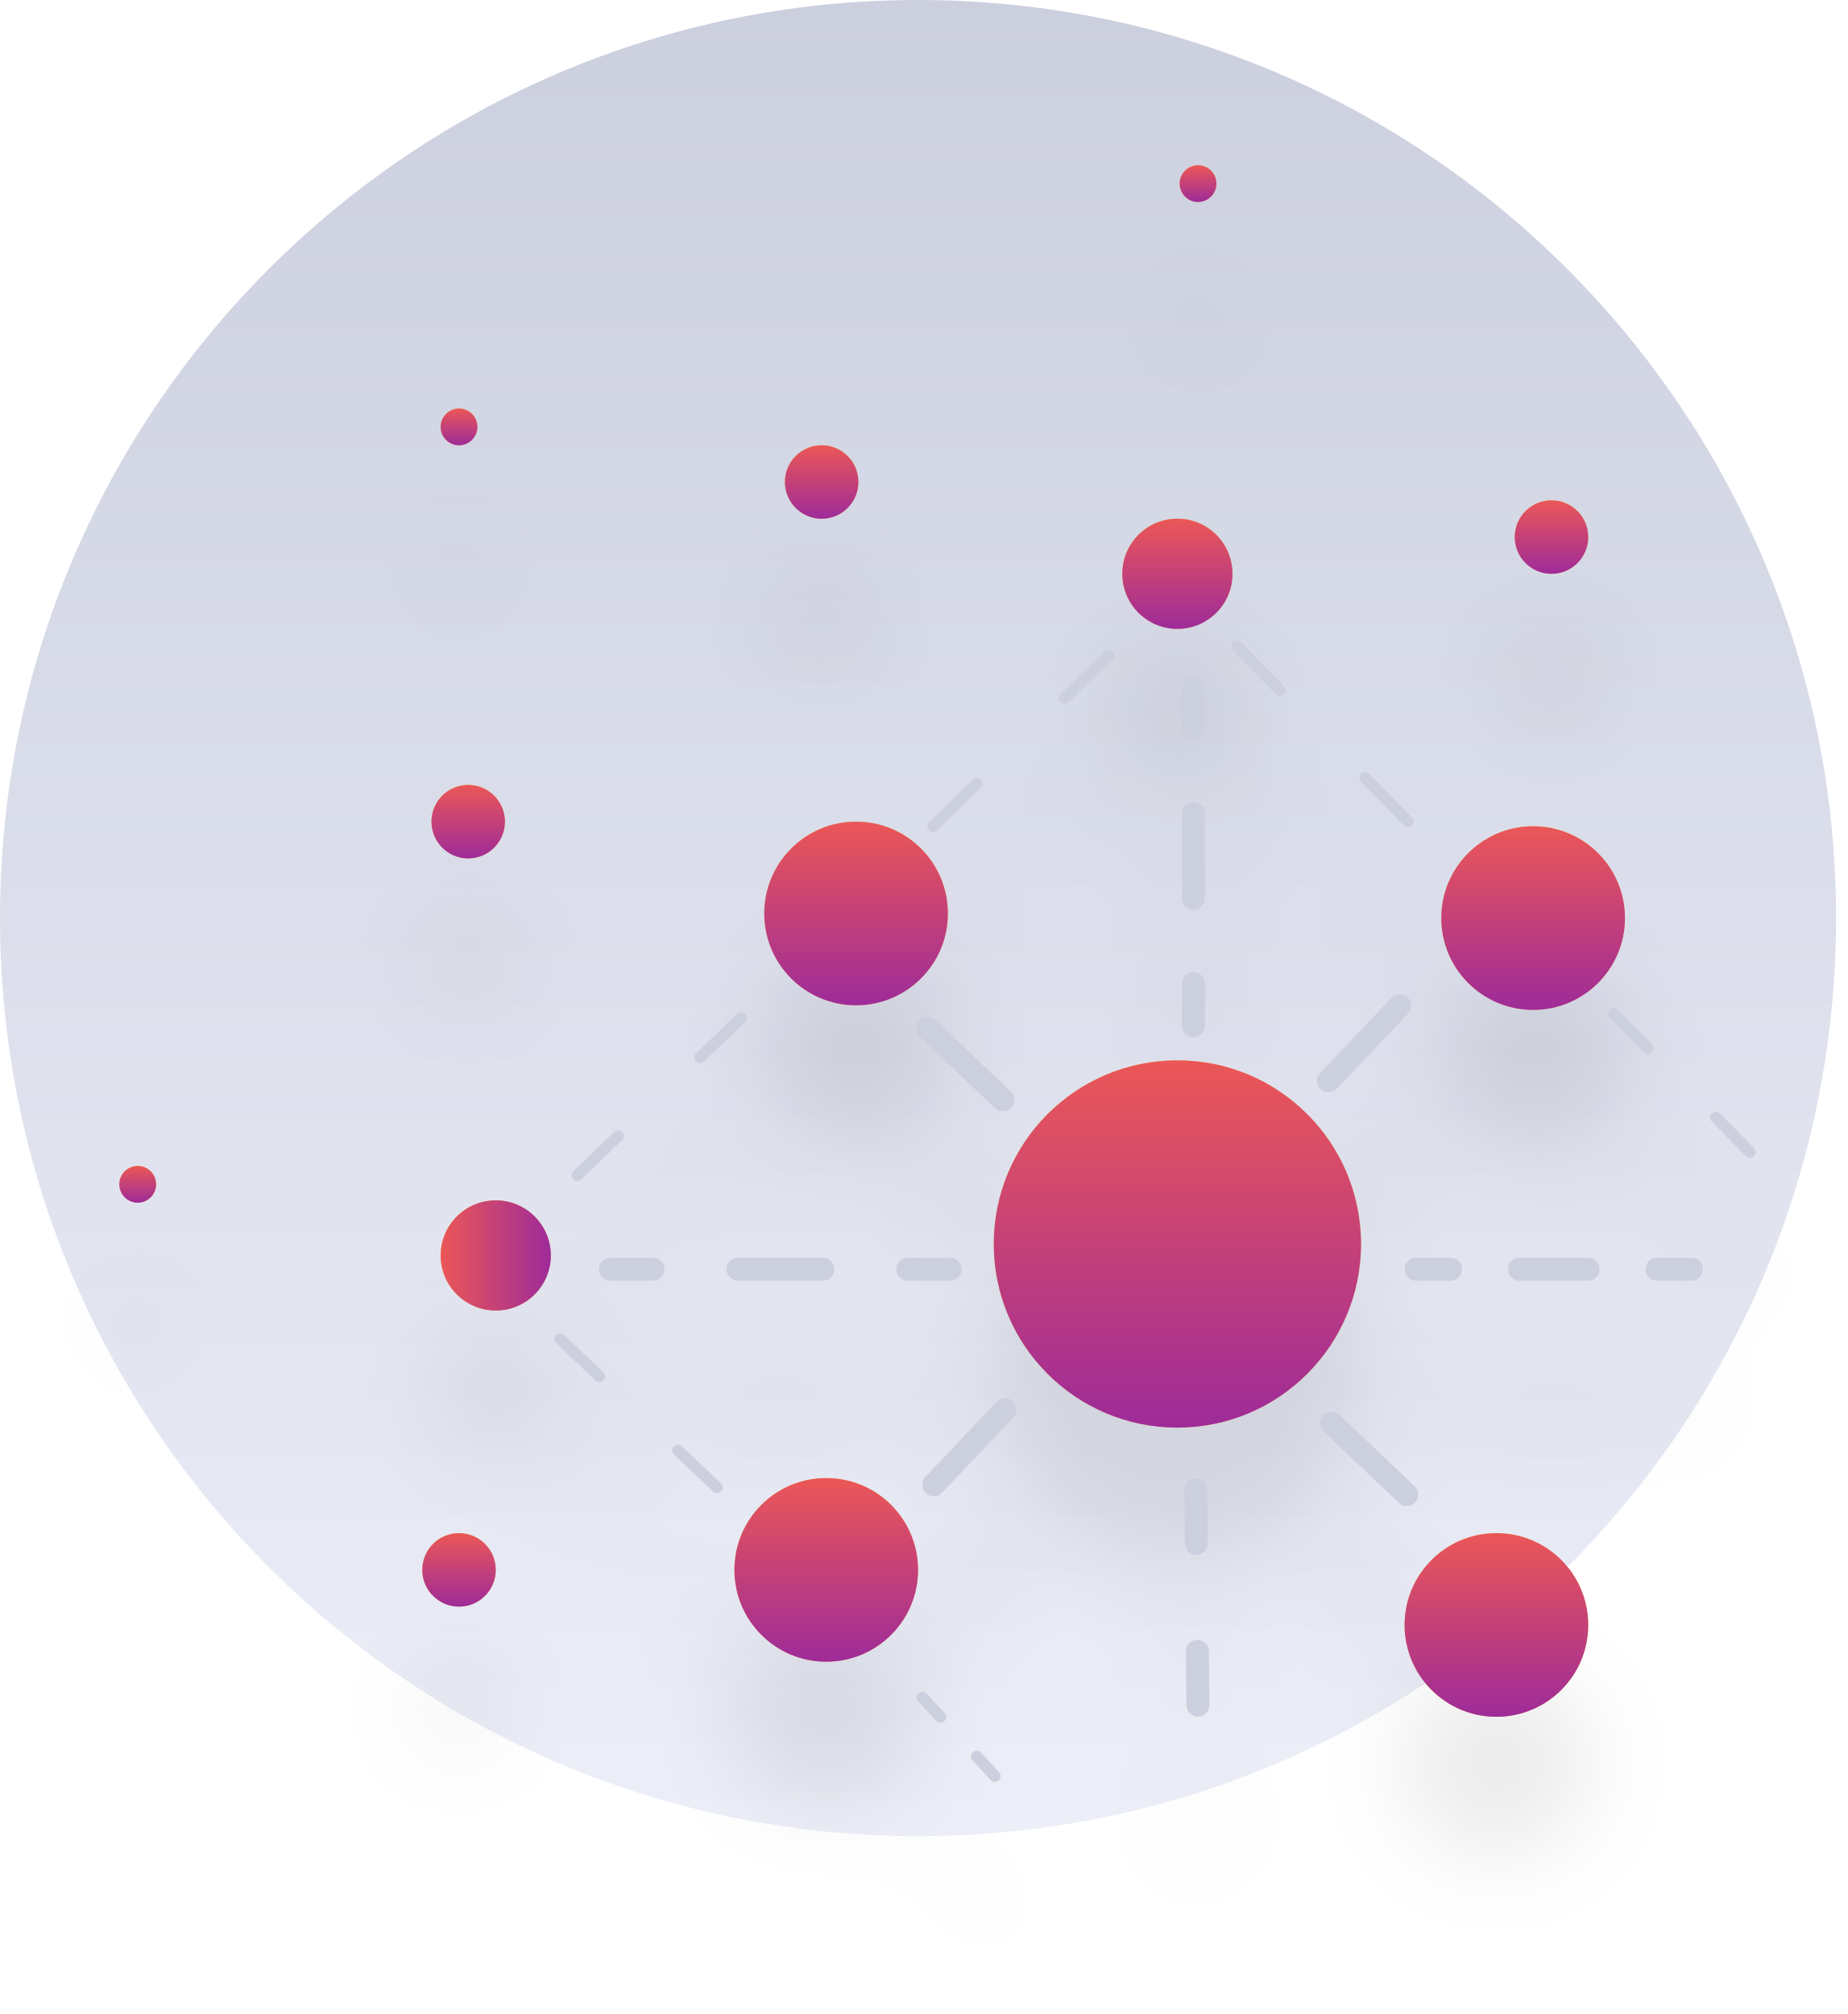
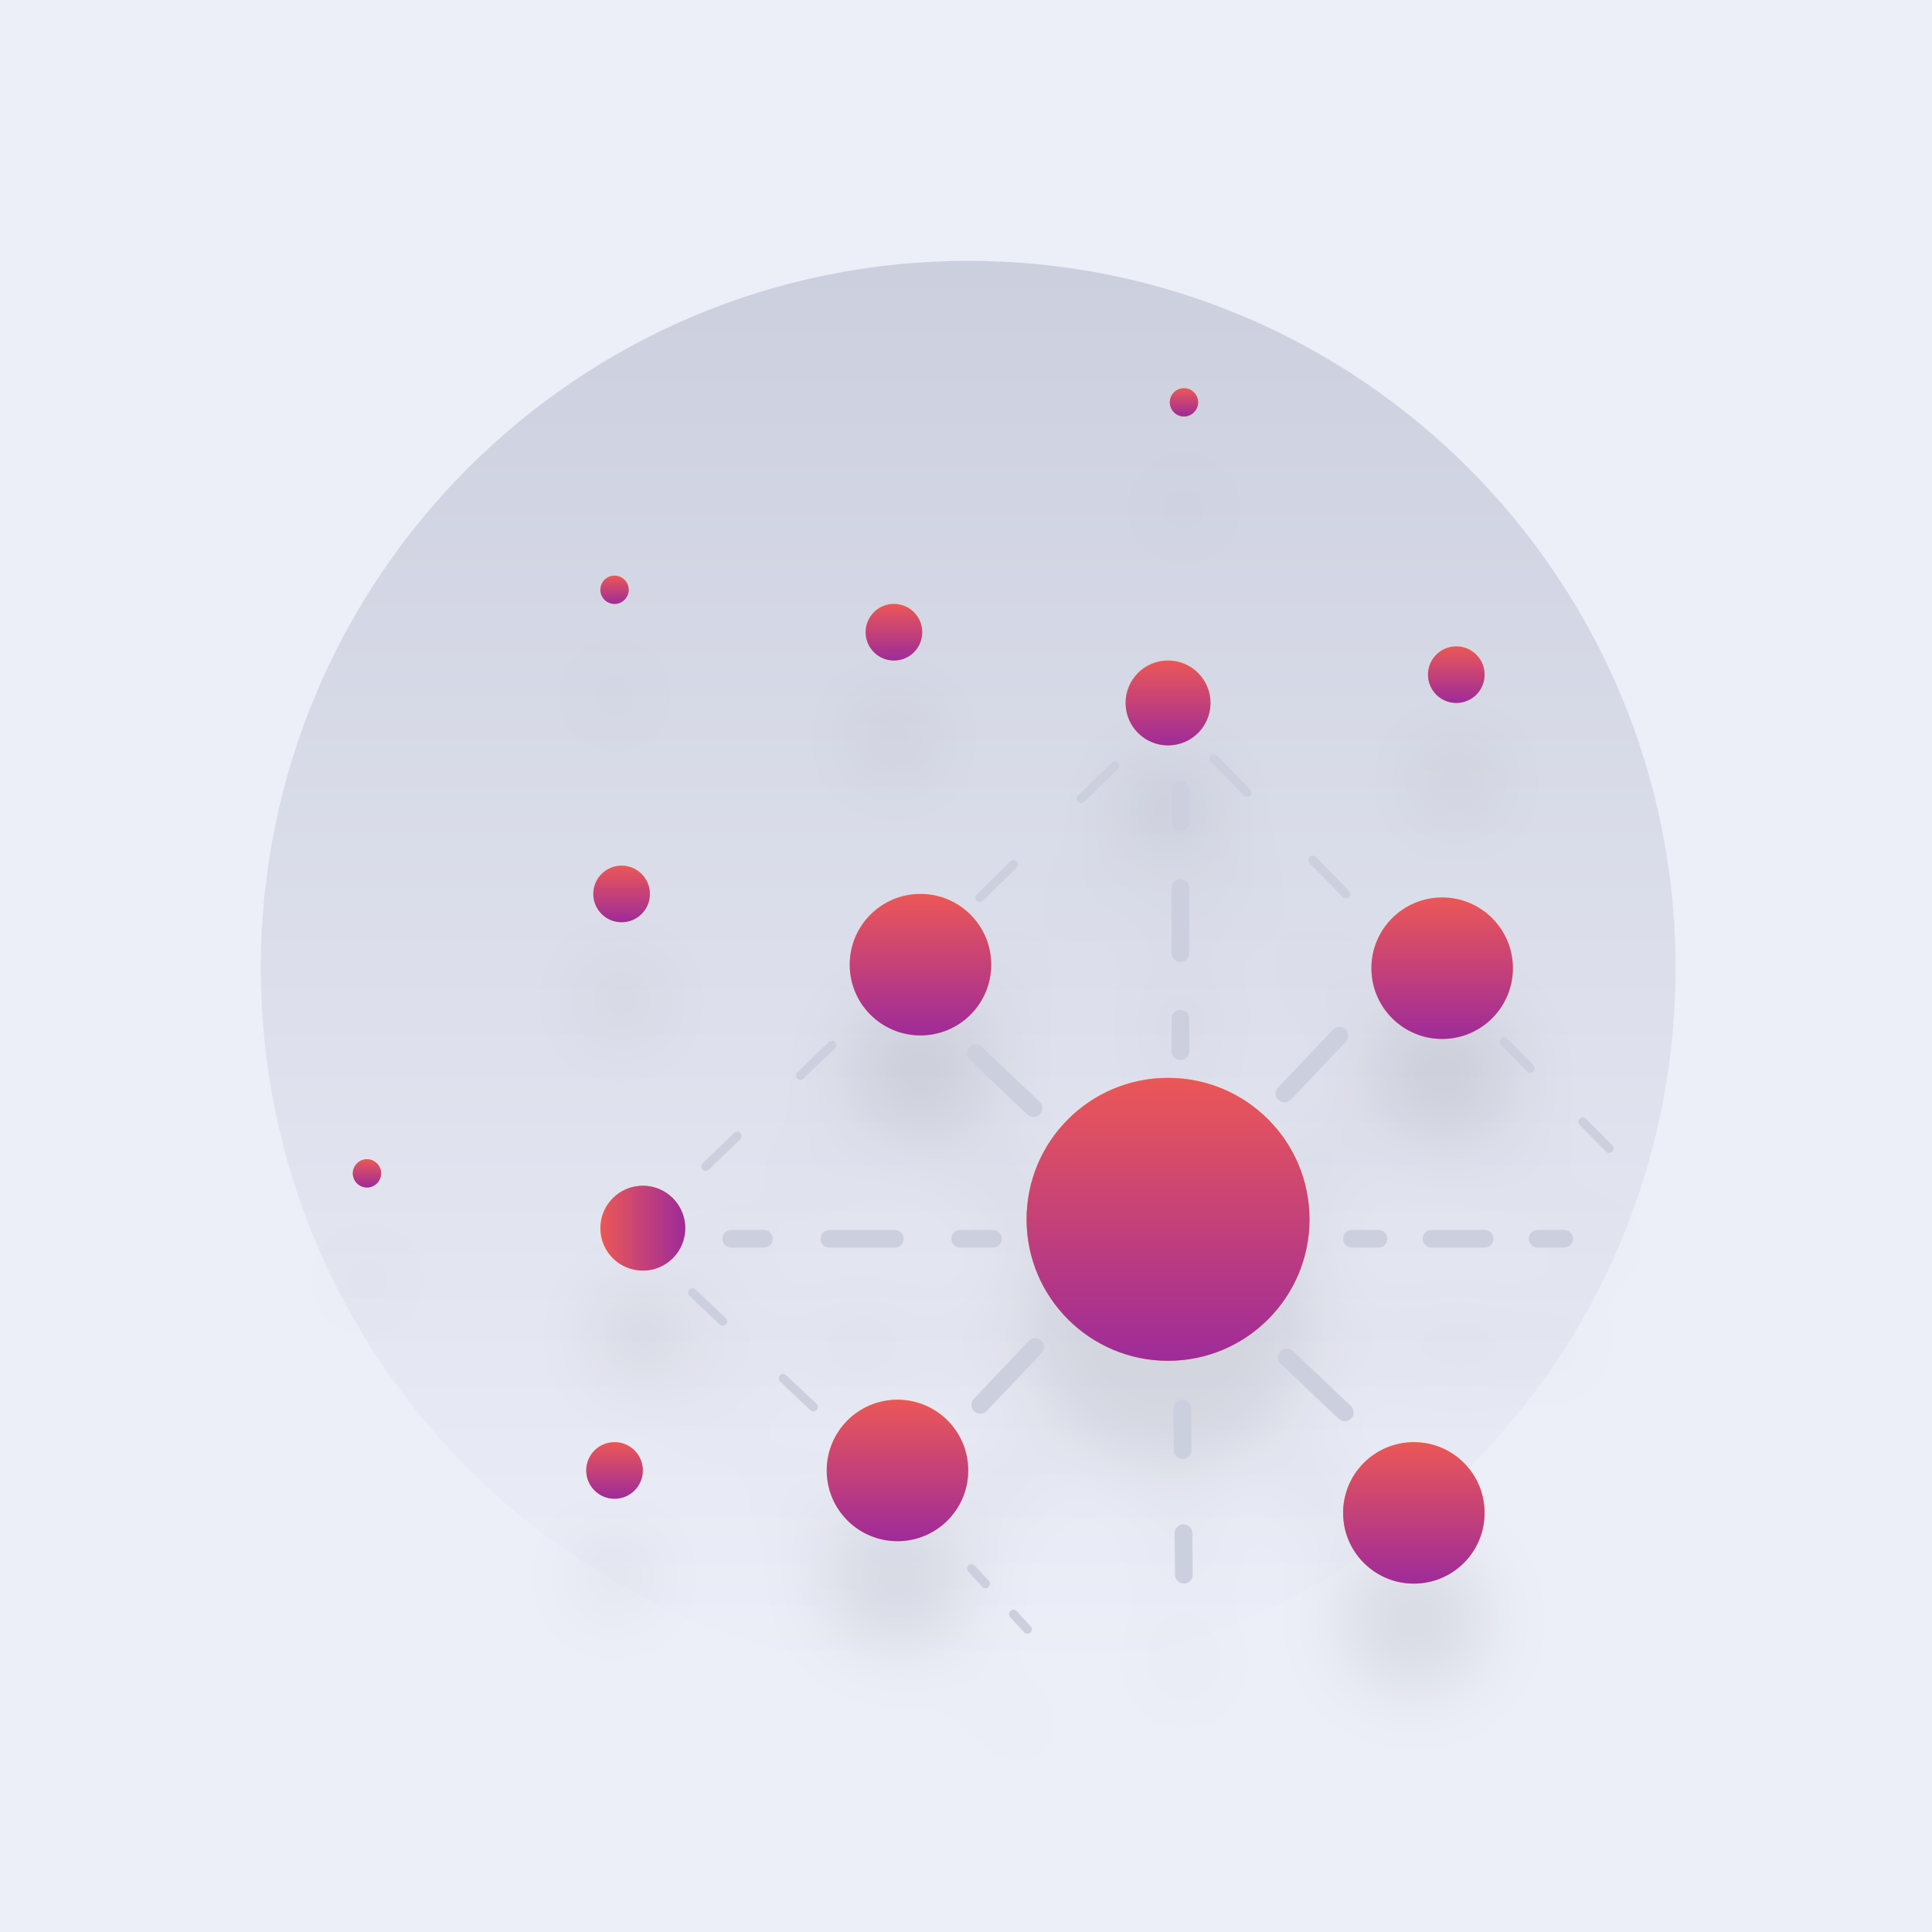
- <svg xmlns="http://www.w3.org/2000/svg" xmlns:xlink="http://www.w3.org/1999/xlink" width="322" height="351" viewBox="0 0 322 351" version="1.1">
-   <g id="Canvas" transform="translate(-7083 -615)">
-     <g id="img1">
+ <svg xmlns="http://www.w3.org/2000/svg" xmlns:xlink="http://www.w3.org/1999/xlink" width="437" height="437" viewBox="0 0 437 437" version="1.1">
+   <g id="Canvas" transform="translate(-6563 -1153)">
+     <g id="img2">
+       <g id="Rectangle 2">
+         <use xlink:href="#path0_fill" transform="translate(6563 1153)" fill="#ECEEF8" />
+       </g>
      <g id="Ellipse">
-         <use xlink:href="#path0_fill" transform="translate(7083 615)" fill="url(#paint0_linear)" />
+         <use xlink:href="#path1_fill" transform="translate(6622 1212)" fill="url(#paint1_linear)" />
      </g>
      <g id="Group" filter="url(#filter0_d)">
        <g id="Group">
          <g id="Line">
-             <use xlink:href="#path1_stroke" transform="matrix(0.688751 -0.724998 0.725001 0.688748 7314.6 806.2)" fill="#CCCFDE" />
-           </g>
-           <g id="Line">
-             <use xlink:href="#path1_stroke" transform="matrix(0.68875 -0.724999 0.725 0.688749 7245.8 876.6)" fill="#CCCFDE" />
-           </g>
-           <g id="Line">
-             <use xlink:href="#path1_stroke" transform="matrix(-0.724995 -0.688754 0.688745 -0.725004 7260.6 806.6)" fill="#CCCFDE" />
-           </g>
-           <g id="Line">
-             <use xlink:href="#path1_stroke" transform="matrix(-0.724995 -0.688754 0.688745 -0.725004 7331 875.4)" fill="#CCCFDE" />
-           </g>
-           <g id="Line">
-             <use xlink:href="#path2_stroke" transform="matrix(-0.701515 -0.712654 0.71265 -0.701519 7389.4 815.8)" fill="#CCCFDE" />
-           </g>
-           <g id="Line">
-             <use xlink:href="#path3_stroke" transform="matrix(-0.677471 -0.73555 0.735541 -0.677481 7257.8 924.6)" fill="#CCCFDE" />
-           </g>
-           <g id="Line">
-             <use xlink:href="#path4_stroke" transform="matrix(-0.6981 -0.716001 0.716 -0.698101 7329.8 758.2)" fill="#CCCFDE" />
-           </g>
-           <g id="Line">
-             <use xlink:href="#path5_stroke" transform="matrix(-0.727014 -0.686622 0.686625 -0.727012 7209.4 874.2)" fill="#CCCFDE" />
-           </g>
-           <g id="Line">
-             <use xlink:href="#path4_stroke" transform="matrix(-0.716001 0.6981 -0.698101 -0.716 7276.2 727.8)" fill="#CCCFDE" />
-           </g>
-           <g id="Line">
-             <use xlink:href="#path6_stroke" transform="matrix(-1 1.22465e-16 -1.22465e-16 -1 7379.8 834.2)" fill="#CCCFDE" />
-           </g>
-           <g id="Line">
-             <use xlink:href="#path7_stroke" transform="matrix(-1 7.85109e-17 -1.11022e-16 -1 7250.6 834.2)" fill="#CCCFDE" />
-           </g>
-           <g id="Line">
-             <use xlink:href="#path7_stroke" transform="matrix(-1.19249e-08 1 -1 -1.19249e-08 7289 732.6)" fill="#CCCFDE" />
-           </g>
-           <g id="Line">
-             <use xlink:href="#path8_stroke" transform="matrix(0.00961494 0.999954 -0.999954 0.00961494 7289.4 872.6)" fill="#CCCFDE" />
-           </g>
-           <g id="Line">
-             <use xlink:href="#path9_stroke" transform="matrix(-0.721387 0.692532 -0.692531 -0.721388 7212.2 791)" fill="#CCCFDE" />
-           </g>
-         </g>
-         <g id="Ellipse">
-           <use xlink:href="#path10_fill" transform="translate(7256.2 799.8)" fill="url(#paint15_linear)" />
-           <use xlink:href="#path10_fill" transform="translate(7256.2 799.8)" fill="url(#paint16_linear)" />
-         </g>
-         <g id="Ellipse">
-           <use xlink:href="#path11_fill" transform="translate(7334.2 759)" fill="url(#paint17_linear)" />
-           <use xlink:href="#path11_fill" transform="translate(7334.2 759)" fill="url(#paint18_linear)" />
-         </g>
-         <g id="Ellipse">
-           <use xlink:href="#path12_fill" transform="translate(7278.6 705.4)" fill="url(#paint19_linear)" />
-           <use xlink:href="#path12_fill" transform="translate(7278.6 705.4)" fill="url(#paint20_linear)" />
-         </g>
-         <g id="Ellipse">
-           <use xlink:href="#path13_fill" transform="translate(7219.8 692.6)" fill="url(#paint21_linear)" />
-           <use xlink:href="#path13_fill" transform="translate(7219.8 692.6)" fill="url(#paint22_linear)" />
-         </g>
-         <g id="Ellipse">
-           <use xlink:href="#path13_fill" transform="translate(7347 702.2)" fill="url(#paint23_linear)" />
-           <use xlink:href="#path13_fill" transform="translate(7347 702.2)" fill="url(#paint24_linear)" />
-         </g>
-         <g id="Ellipse">
-           <use xlink:href="#path13_fill" transform="translate(7158.2 751.8)" fill="url(#paint25_linear)" />
-           <use xlink:href="#path13_fill" transform="translate(7158.2 751.8)" fill="url(#paint26_linear)" />
-         </g>
-         <g id="Ellipse">
-           <use xlink:href="#path13_fill" transform="translate(7156.6 882.2)" fill="url(#paint27_linear)" />
-           <use xlink:href="#path13_fill" transform="translate(7156.6 882.2)" fill="url(#paint28_linear)" />
-         </g>
-         <g id="Ellipse">
-           <use xlink:href="#path14_fill" transform="translate(7159.8 686.2)" fill="url(#paint29_linear)" />
-           <use xlink:href="#path14_fill" transform="translate(7159.8 686.2)" fill="url(#paint30_linear)" />
-         </g>
-         <g id="Ellipse">
-           <use xlink:href="#path14_fill" transform="translate(7103.8 818.2)" fill="url(#paint31_linear)" />
-           <use xlink:href="#path14_fill" transform="translate(7103.8 818.2)" fill="url(#paint32_linear)" />
-         </g>
-         <g id="Ellipse">
-           <use xlink:href="#path14_fill" transform="translate(7288.6 643.8)" fill="url(#paint33_linear)" />
-           <use xlink:href="#path14_fill" transform="translate(7288.6 643.8)" fill="url(#paint34_linear)" />
-         </g>
-         <g id="Ellipse">
-           <use xlink:href="#path12_fill" transform="matrix(-4.37118e-08 -1 1 -4.3711e-08 7159.8 843.4)" fill="url(#paint35_linear)" />
-           <use xlink:href="#path12_fill" transform="matrix(-4.37118e-08 -1 1 -4.3711e-08 7159.8 843.4)" fill="url(#paint36_linear)" />
-         </g>
-         <g id="Ellipse">
-           <use xlink:href="#path11_fill" transform="translate(7216.2 758.2)" fill="url(#paint37_linear)" />
-           <use xlink:href="#path11_fill" transform="translate(7216.2 758.2)" fill="url(#paint38_linear)" />
-         </g>
-         <g id="Ellipse">
-           <use xlink:href="#path11_fill" transform="translate(7211 872.6)" fill="url(#paint39_linear)" />
-           <use xlink:href="#path11_fill" transform="translate(7211 872.6)" fill="url(#paint40_linear)" />
-         </g>
-         <g id="Ellipse">
-           <use xlink:href="#path11_fill" transform="translate(7327.8 882.2)" fill="url(#paint41_linear)" />
-           <use xlink:href="#path11_fill" transform="translate(7327.8 882.2)" fill="url(#paint42_linear)" />
+             <use xlink:href="#path2_stroke" transform="matrix(0.68875 -0.724999 0.725 0.688749 6853.6 1403.2)" fill="#CCCFDE" />
+           </g>
+           <g id="Line">
+             <use xlink:href="#path2_stroke" transform="matrix(0.688749 -0.725 0.724999 0.68875 6784.8 1473.6)" fill="#CCCFDE" />
+           </g>
+           <g id="Line">
+             <use xlink:href="#path2_stroke" transform="matrix(-0.724991 -0.688758 0.688741 -0.725008 6799.6 1403.6)" fill="#CCCFDE" />
+           </g>
+           <g id="Line">
+             <use xlink:href="#path2_stroke" transform="matrix(-0.725001 -0.688748 0.688751 -0.724998 6870 1472.4)" fill="#CCCFDE" />
+           </g>
+           <g id="Line">
+             <use xlink:href="#path3_stroke" transform="matrix(-0.701515 -0.712654 0.71265 -0.701519 6928.4 1412.8)" fill="#CCCFDE" />
+           </g>
+           <g id="Line">
+             <use xlink:href="#path4_stroke" transform="matrix(-0.677466 -0.735554 0.735536 -0.677485 6796.8 1521.6)" fill="#CCCFDE" />
+           </g>
+           <g id="Line">
+             <use xlink:href="#path5_stroke" transform="matrix(-0.6981 -0.716001 0.716 -0.698101 6868.8 1355.2)" fill="#CCCFDE" />
+           </g>
+           <g id="Line">
+             <use xlink:href="#path6_stroke" transform="matrix(-0.727014 -0.686623 0.686624 -0.727012 6748.4 1471.2)" fill="#CCCFDE" />
+           </g>
+           <g id="Line">
+             <use xlink:href="#path5_stroke" transform="matrix(-0.716001 0.698099 -0.698101 -0.715999 6815.2 1324.8)" fill="#CCCFDE" />
+           </g>
+           <g id="Line">
+             <use xlink:href="#path7_stroke" transform="matrix(-1 1.22465e-16 -1.22465e-16 -1 6918.8 1431.2)" fill="#CCCFDE" />
+           </g>
+           <g id="Line">
+             <use xlink:href="#path8_stroke" transform="matrix(-1 7.8511e-17 -1.11022e-16 -1 6789.6 1431.2)" fill="#CCCFDE" />
+           </g>
+           <g id="Line">
+             <use xlink:href="#path8_stroke" transform="matrix(-1.19249e-08 1 -1 -1.19248e-08 6828 1329.6)" fill="#CCCFDE" />
+           </g>
+           <g id="Line">
+             <use xlink:href="#path9_stroke" transform="matrix(0.00961494 0.999954 -0.999954 0.00961494 6828.4 1469.6)" fill="#CCCFDE" />
+           </g>
+           <g id="Line">
+             <use xlink:href="#path10_stroke" transform="matrix(-0.721386 0.692533 -0.692531 -0.721388 6751.2 1388)" fill="#CCCFDE" />
+           </g>
+         </g>
+         <g id="Ellipse">
+           <use xlink:href="#path11_fill" transform="translate(6795.2 1396.8)" fill="url(#paint16_linear)" />
+           <use xlink:href="#path11_fill" transform="translate(6795.2 1396.8)" fill="url(#paint17_linear)" />
+         </g>
+         <g id="Ellipse">
+           <use xlink:href="#path12_fill" transform="translate(6873.2 1356)" fill="url(#paint18_linear)" />
+           <use xlink:href="#path12_fill" transform="translate(6873.2 1356)" fill="url(#paint19_linear)" />
+         </g>
+         <g id="Ellipse">
+           <use xlink:href="#path13_fill" transform="translate(6817.6 1302.4)" fill="url(#paint20_linear)" />
+           <use xlink:href="#path13_fill" transform="translate(6817.6 1302.4)" fill="url(#paint21_linear)" />
+         </g>
+         <g id="Ellipse">
+           <use xlink:href="#path14_fill" transform="translate(6758.8 1289.6)" fill="url(#paint22_linear)" />
+           <use xlink:href="#path14_fill" transform="translate(6758.8 1289.6)" fill="url(#paint23_linear)" />
+         </g>
+         <g id="Ellipse">
+           <use xlink:href="#path14_fill" transform="translate(6886 1299.2)" fill="url(#paint24_linear)" />
+           <use xlink:href="#path14_fill" transform="translate(6886 1299.2)" fill="url(#paint25_linear)" />
+         </g>
+         <g id="Ellipse">
+           <use xlink:href="#path14_fill" transform="translate(6697.2 1348.8)" fill="url(#paint26_linear)" />
+           <use xlink:href="#path14_fill" transform="translate(6697.2 1348.8)" fill="url(#paint27_linear)" />
+         </g>
+         <g id="Ellipse">
+           <use xlink:href="#path14_fill" transform="translate(6695.6 1479.2)" fill="url(#paint28_linear)" />
+           <use xlink:href="#path14_fill" transform="translate(6695.6 1479.2)" fill="url(#paint29_linear)" />
+         </g>
+         <g id="Ellipse">
+           <use xlink:href="#path15_fill" transform="translate(6698.8 1283.2)" fill="url(#paint30_linear)" />
+           <use xlink:href="#path15_fill" transform="translate(6698.8 1283.2)" fill="url(#paint31_linear)" />
+         </g>
+         <g id="Ellipse">
+           <use xlink:href="#path15_fill" transform="translate(6642.8 1415.2)" fill="url(#paint32_linear)" />
+           <use xlink:href="#path15_fill" transform="translate(6642.8 1415.2)" fill="url(#paint33_linear)" />
+         </g>
+         <g id="Ellipse">
+           <use xlink:href="#path15_fill" transform="translate(6827.6 1240.8)" fill="url(#paint34_linear)" />
+           <use xlink:href="#path15_fill" transform="translate(6827.6 1240.8)" fill="url(#paint35_linear)" />
+         </g>
+         <g id="Ellipse">
+           <use xlink:href="#path13_fill" transform="matrix(-4.37117e-08 -1 1 -4.3711e-08 6698.8 1440.4)" fill="url(#paint36_linear)" />
+           <use xlink:href="#path13_fill" transform="matrix(-4.37117e-08 -1 1 -4.3711e-08 6698.8 1440.4)" fill="url(#paint37_linear)" />
+         </g>
+         <g id="Ellipse">
+           <use xlink:href="#path12_fill" transform="translate(6755.2 1355.2)" fill="url(#paint38_linear)" />
+           <use xlink:href="#path12_fill" transform="translate(6755.2 1355.2)" fill="url(#paint39_linear)" />
+         </g>
+         <g id="Ellipse">
+           <use xlink:href="#path12_fill" transform="translate(6750 1469.6)" fill="url(#paint40_linear)" />
+           <use xlink:href="#path12_fill" transform="translate(6750 1469.6)" fill="url(#paint41_linear)" />
+         </g>
+         <g id="Ellipse">
+           <use xlink:href="#path12_fill" transform="translate(6866.8 1479.2)" fill="url(#paint42_linear)" />
+           <use xlink:href="#path12_fill" transform="translate(6866.8 1479.2)" fill="url(#paint43_linear)" />
        </g>
      </g>
    </g>
  </g>
  <defs>
-     <filter id="filter0_d" filterUnits="userSpaceOnUse" x="7087" y="643" width="318" height="323" color-interpolation-filters="sRGB">
+     <filter id="filter0_d" filterUnits="userSpaceOnUse" x="6626" y="1240" width="318" height="323" color-interpolation-filters="sRGB">
      <feFlood flood-opacity="0" result="BackgroundImageFix" />
      <feColorMatrix in="SourceAlpha" type="matrix" values="0 0 0 0 0 0 0 0 0 0 0 0 0 0 0 0 0 0 255 0" />
      <feOffset dx="0" dy="24" />
      <feGaussianBlur stdDeviation="8" />
      <feColorMatrix type="matrix" values="0 0 0 0 0 0 0 0 0 0 0 0 0 0 0 0 0 0 0.08 0" />
      <feBlend mode="normal" in2="BackgroundImageFix" result="effect1_dropShadow" />
      <feBlend mode="normal" in="SourceGraphic" in2="effect1_dropShadow" result="shape" />
    </filter>
-     <linearGradient id="paint0_linear" x1="0" y1="0" x2="1" y2="0" gradientUnits="userSpaceOnUse" gradientTransform="matrix(1.95943e-14 320 -320 1.95943e-14 320 -1.95943e-14)">
+     <linearGradient id="paint1_linear" x1="0" y1="0" x2="1" y2="0" gradientUnits="userSpaceOnUse" gradientTransform="matrix(1.95943e-14 320 -320 1.95943e-14 320 -1.95943e-14)">
      <stop offset="0" stop-color="#CCCFDE" />
      <stop offset="1" stop-color="#ECEEF8" />
    </linearGradient>
-     <linearGradient id="paint15_linear" x1="0" y1="0" x2="1" y2="0" gradientUnits="userSpaceOnUse" gradientTransform="matrix(3.91887e-15 64 -64 3.91887e-15 64 -3.91887e-15)">
-       <stop offset="0" stop-color="#F2C94C" />
-       <stop offset="1" stop-color="#F2994A" />
-     </linearGradient>
    <linearGradient id="paint16_linear" x1="0" y1="0" x2="1" y2="0" gradientUnits="userSpaceOnUse" gradientTransform="matrix(3.91887e-15 64 -64 3.91887e-15 64 -3.91887e-15)">
-       <stop offset="0" stop-color="#EB5757" />
-       <stop offset="1" stop-color="#9E2B99" />
-     </linearGradient>
-     <linearGradient id="paint17_linear" x1="0" y1="0" x2="1" y2="0" gradientUnits="userSpaceOnUse" gradientTransform="matrix(1.95943e-15 32 -32 1.95943e-15 32 -1.95943e-15)">
-       <stop offset="0" stop-color="#F2C94C" />
-       <stop offset="1" stop-color="#F2994A" />
+       <stop offset="0" stop-color="#F2C94C" />
+       <stop offset="1" stop-color="#F2994A" />
+     </linearGradient>
+     <linearGradient id="paint17_linear" x1="0" y1="0" x2="1" y2="0" gradientUnits="userSpaceOnUse" gradientTransform="matrix(3.91887e-15 64 -64 3.91887e-15 64 -3.91887e-15)">
+       <stop offset="0" stop-color="#EB5757" />
+       <stop offset="1" stop-color="#9E2B99" />
    </linearGradient>
    <linearGradient id="paint18_linear" x1="0" y1="0" x2="1" y2="0" gradientUnits="userSpaceOnUse" gradientTransform="matrix(1.95943e-15 32 -32 1.95943e-15 32 -1.95943e-15)">
-       <stop offset="0" stop-color="#EB5757" />
-       <stop offset="1" stop-color="#9E2B99" />
-     </linearGradient>
-     <linearGradient id="paint19_linear" x1="0" y1="0" x2="1" y2="0" gradientUnits="userSpaceOnUse" gradientTransform="matrix(1.17566e-15 19.2 -19.2 1.17566e-15 19.2 -1.17566e-15)">
-       <stop offset="0" stop-color="#F2C94C" />
-       <stop offset="1" stop-color="#F2994A" />
+       <stop offset="0" stop-color="#F2C94C" />
+       <stop offset="1" stop-color="#F2994A" />
+     </linearGradient>
+     <linearGradient id="paint19_linear" x1="0" y1="0" x2="1" y2="0" gradientUnits="userSpaceOnUse" gradientTransform="matrix(1.95943e-15 32 -32 1.95943e-15 32 -1.95943e-15)">
+       <stop offset="0" stop-color="#EB5757" />
+       <stop offset="1" stop-color="#9E2B99" />
    </linearGradient>
    <linearGradient id="paint20_linear" x1="0" y1="0" x2="1" y2="0" gradientUnits="userSpaceOnUse" gradientTransform="matrix(1.17566e-15 19.2 -19.2 1.17566e-15 19.2 -1.17566e-15)">
-       <stop offset="0" stop-color="#EB5757" />
-       <stop offset="1" stop-color="#9E2B99" />
-     </linearGradient>
-     <linearGradient id="paint21_linear" x1="0" y1="0" x2="1" y2="0" gradientUnits="userSpaceOnUse" gradientTransform="matrix(7.83774e-16 12.8 -12.8 7.83774e-16 12.8 -7.83774e-16)">
-       <stop offset="0" stop-color="#F2C94C" />
-       <stop offset="1" stop-color="#F2994A" />
+       <stop offset="0" stop-color="#F2C94C" />
+       <stop offset="1" stop-color="#F2994A" />
+     </linearGradient>
+     <linearGradient id="paint21_linear" x1="0" y1="0" x2="1" y2="0" gradientUnits="userSpaceOnUse" gradientTransform="matrix(1.17566e-15 19.2 -19.2 1.17566e-15 19.2 -1.17566e-15)">
+       <stop offset="0" stop-color="#EB5757" />
+       <stop offset="1" stop-color="#9E2B99" />
    </linearGradient>
    <linearGradient id="paint22_linear" x1="0" y1="0" x2="1" y2="0" gradientUnits="userSpaceOnUse" gradientTransform="matrix(7.83774e-16 12.8 -12.8 7.83774e-16 12.8 -7.83774e-16)">
-       <stop offset="0" stop-color="#EB5757" />
-       <stop offset="1" stop-color="#9E2B99" />
+       <stop offset="0" stop-color="#F2C94C" />
+       <stop offset="1" stop-color="#F2994A" />
    </linearGradient>
    <linearGradient id="paint23_linear" x1="0" y1="0" x2="1" y2="0" gradientUnits="userSpaceOnUse" gradientTransform="matrix(7.83774e-16 12.8 -12.8 7.83774e-16 12.8 -7.83774e-16)">
-       <stop offset="0" stop-color="#F2C94C" />
-       <stop offset="1" stop-color="#F2994A" />
+       <stop offset="0" stop-color="#EB5757" />
+       <stop offset="1" stop-color="#9E2B99" />
    </linearGradient>
    <linearGradient id="paint24_linear" x1="0" y1="0" x2="1" y2="0" gradientUnits="userSpaceOnUse" gradientTransform="matrix(7.83774e-16 12.8 -12.8 7.83774e-16 12.8 -7.83774e-16)">
-       <stop offset="0" stop-color="#EB5757" />
-       <stop offset="1" stop-color="#9E2B99" />
+       <stop offset="0" stop-color="#F2C94C" />
+       <stop offset="1" stop-color="#F2994A" />
    </linearGradient>
    <linearGradient id="paint25_linear" x1="0" y1="0" x2="1" y2="0" gradientUnits="userSpaceOnUse" gradientTransform="matrix(7.83774e-16 12.8 -12.8 7.83774e-16 12.8 -7.83774e-16)">
-       <stop offset="0" stop-color="#F2C94C" />
-       <stop offset="1" stop-color="#F2994A" />
+       <stop offset="0" stop-color="#EB5757" />
+       <stop offset="1" stop-color="#9E2B99" />
    </linearGradient>
    <linearGradient id="paint26_linear" x1="0" y1="0" x2="1" y2="0" gradientUnits="userSpaceOnUse" gradientTransform="matrix(7.83774e-16 12.8 -12.8 7.83774e-16 12.8 -7.83774e-16)">
-       <stop offset="0" stop-color="#EB5757" />
-       <stop offset="1" stop-color="#9E2B99" />
+       <stop offset="0" stop-color="#F2C94C" />
+       <stop offset="1" stop-color="#F2994A" />
    </linearGradient>
    <linearGradient id="paint27_linear" x1="0" y1="0" x2="1" y2="0" gradientUnits="userSpaceOnUse" gradientTransform="matrix(7.83774e-16 12.8 -12.8 7.83774e-16 12.8 -7.83774e-16)">
-       <stop offset="0" stop-color="#F2C94C" />
-       <stop offset="1" stop-color="#F2994A" />
+       <stop offset="0" stop-color="#EB5757" />
+       <stop offset="1" stop-color="#9E2B99" />
    </linearGradient>
    <linearGradient id="paint28_linear" x1="0" y1="0" x2="1" y2="0" gradientUnits="userSpaceOnUse" gradientTransform="matrix(7.83774e-16 12.8 -12.8 7.83774e-16 12.8 -7.83774e-16)">
-       <stop offset="0" stop-color="#EB5757" />
-       <stop offset="1" stop-color="#9E2B99" />
-     </linearGradient>
-     <linearGradient id="paint29_linear" x1="0" y1="0" x2="1" y2="0" gradientUnits="userSpaceOnUse" gradientTransform="matrix(3.91887e-16 6.4 -6.4 3.91887e-16 6.4 -3.91887e-16)">
-       <stop offset="0" stop-color="#F2C94C" />
-       <stop offset="1" stop-color="#F2994A" />
+       <stop offset="0" stop-color="#F2C94C" />
+       <stop offset="1" stop-color="#F2994A" />
+     </linearGradient>
+     <linearGradient id="paint29_linear" x1="0" y1="0" x2="1" y2="0" gradientUnits="userSpaceOnUse" gradientTransform="matrix(7.83774e-16 12.8 -12.8 7.83774e-16 12.8 -7.83774e-16)">
+       <stop offset="0" stop-color="#EB5757" />
+       <stop offset="1" stop-color="#9E2B99" />
    </linearGradient>
    <linearGradient id="paint30_linear" x1="0" y1="0" x2="1" y2="0" gradientUnits="userSpaceOnUse" gradientTransform="matrix(3.91887e-16 6.4 -6.4 3.91887e-16 6.4 -3.91887e-16)">
-       <stop offset="0" stop-color="#EB5757" />
-       <stop offset="1" stop-color="#9E2B99" />
+       <stop offset="0" stop-color="#F2C94C" />
+       <stop offset="1" stop-color="#F2994A" />
    </linearGradient>
    <linearGradient id="paint31_linear" x1="0" y1="0" x2="1" y2="0" gradientUnits="userSpaceOnUse" gradientTransform="matrix(3.91887e-16 6.4 -6.4 3.91887e-16 6.4 -3.91887e-16)">
-       <stop offset="0" stop-color="#F2C94C" />
-       <stop offset="1" stop-color="#F2994A" />
+       <stop offset="0" stop-color="#EB5757" />
+       <stop offset="1" stop-color="#9E2B99" />
    </linearGradient>
    <linearGradient id="paint32_linear" x1="0" y1="0" x2="1" y2="0" gradientUnits="userSpaceOnUse" gradientTransform="matrix(3.91887e-16 6.4 -6.4 3.91887e-16 6.4 -3.91887e-16)">
-       <stop offset="0" stop-color="#EB5757" />
-       <stop offset="1" stop-color="#9E2B99" />
+       <stop offset="0" stop-color="#F2C94C" />
+       <stop offset="1" stop-color="#F2994A" />
    </linearGradient>
    <linearGradient id="paint33_linear" x1="0" y1="0" x2="1" y2="0" gradientUnits="userSpaceOnUse" gradientTransform="matrix(3.91887e-16 6.4 -6.4 3.91887e-16 6.4 -3.91887e-16)">
-       <stop offset="0" stop-color="#F2C94C" />
-       <stop offset="1" stop-color="#F2994A" />
+       <stop offset="0" stop-color="#EB5757" />
+       <stop offset="1" stop-color="#9E2B99" />
    </linearGradient>
    <linearGradient id="paint34_linear" x1="0" y1="0" x2="1" y2="0" gradientUnits="userSpaceOnUse" gradientTransform="matrix(3.91887e-16 6.4 -6.4 3.91887e-16 6.4 -3.91887e-16)">
-       <stop offset="0" stop-color="#EB5757" />
-       <stop offset="1" stop-color="#9E2B99" />
-     </linearGradient>
-     <linearGradient id="paint35_linear" x1="0" y1="0" x2="1" y2="0" gradientUnits="userSpaceOnUse" gradientTransform="matrix(1.17566e-15 19.2 -19.2 1.17566e-15 19.2 -1.17566e-15)">
-       <stop offset="0" stop-color="#F2C94C" />
-       <stop offset="1" stop-color="#F2994A" />
+       <stop offset="0" stop-color="#F2C94C" />
+       <stop offset="1" stop-color="#F2994A" />
+     </linearGradient>
+     <linearGradient id="paint35_linear" x1="0" y1="0" x2="1" y2="0" gradientUnits="userSpaceOnUse" gradientTransform="matrix(3.91887e-16 6.4 -6.4 3.91887e-16 6.4 -3.91887e-16)">
+       <stop offset="0" stop-color="#EB5757" />
+       <stop offset="1" stop-color="#9E2B99" />
    </linearGradient>
    <linearGradient id="paint36_linear" x1="0" y1="0" x2="1" y2="0" gradientUnits="userSpaceOnUse" gradientTransform="matrix(1.17566e-15 19.2 -19.2 1.17566e-15 19.2 -1.17566e-15)">
-       <stop offset="0" stop-color="#EB5757" />
-       <stop offset="1" stop-color="#9E2B99" />
-     </linearGradient>
-     <linearGradient id="paint37_linear" x1="0" y1="0" x2="1" y2="0" gradientUnits="userSpaceOnUse" gradientTransform="matrix(1.95943e-15 32 -32 1.95943e-15 32 -1.95943e-15)">
-       <stop offset="0" stop-color="#F2C94C" />
-       <stop offset="1" stop-color="#F2994A" />
+       <stop offset="0" stop-color="#F2C94C" />
+       <stop offset="1" stop-color="#F2994A" />
+     </linearGradient>
+     <linearGradient id="paint37_linear" x1="0" y1="0" x2="1" y2="0" gradientUnits="userSpaceOnUse" gradientTransform="matrix(1.17566e-15 19.2 -19.2 1.17566e-15 19.2 -1.17566e-15)">
+       <stop offset="0" stop-color="#EB5757" />
+       <stop offset="1" stop-color="#9E2B99" />
    </linearGradient>
    <linearGradient id="paint38_linear" x1="0" y1="0" x2="1" y2="0" gradientUnits="userSpaceOnUse" gradientTransform="matrix(1.95943e-15 32 -32 1.95943e-15 32 -1.95943e-15)">
-       <stop offset="0" stop-color="#EB5757" />
-       <stop offset="1" stop-color="#9E2B99" />
+       <stop offset="0" stop-color="#F2C94C" />
+       <stop offset="1" stop-color="#F2994A" />
    </linearGradient>
    <linearGradient id="paint39_linear" x1="0" y1="0" x2="1" y2="0" gradientUnits="userSpaceOnUse" gradientTransform="matrix(1.95943e-15 32 -32 1.95943e-15 32 -1.95943e-15)">
-       <stop offset="0" stop-color="#F2C94C" />
-       <stop offset="1" stop-color="#F2994A" />
+       <stop offset="0" stop-color="#EB5757" />
+       <stop offset="1" stop-color="#9E2B99" />
    </linearGradient>
    <linearGradient id="paint40_linear" x1="0" y1="0" x2="1" y2="0" gradientUnits="userSpaceOnUse" gradientTransform="matrix(1.95943e-15 32 -32 1.95943e-15 32 -1.95943e-15)">
-       <stop offset="0" stop-color="#EB5757" />
-       <stop offset="1" stop-color="#9E2B99" />
+       <stop offset="0" stop-color="#F2C94C" />
+       <stop offset="1" stop-color="#F2994A" />
    </linearGradient>
    <linearGradient id="paint41_linear" x1="0" y1="0" x2="1" y2="0" gradientUnits="userSpaceOnUse" gradientTransform="matrix(1.95943e-15 32 -32 1.95943e-15 32 -1.95943e-15)">
-       <stop offset="0" stop-color="#F2C94C" />
-       <stop offset="1" stop-color="#F2994A" />
+       <stop offset="0" stop-color="#EB5757" />
+       <stop offset="1" stop-color="#9E2B99" />
    </linearGradient>
    <linearGradient id="paint42_linear" x1="0" y1="0" x2="1" y2="0" gradientUnits="userSpaceOnUse" gradientTransform="matrix(1.95943e-15 32 -32 1.95943e-15 32 -1.95943e-15)">
-       <stop offset="0" stop-color="#EB5757" />
-       <stop offset="1" stop-color="#9E2B99" />
-     </linearGradient>
-     <path id="path0_fill" d="M 320 160C 320 248.366 248.366 320 160 320C 71.634 320 0 248.366 0 160C 0 71.634 71.634 0 160 0C 248.366 0 320 71.634 320 160Z" />
-     <path id="path1_stroke" d="M 2 -4C 0.895 -4 0 -3.105 0 -2C 0 -0.895 0.895 0 2 0L 2 -4ZM 20.069 0C 21.174 0 22.069 -0.895 22.069 -2C 22.069 -3.105 21.174 -4 20.069 -4L 20.069 0ZM 2 0L 20.069 0L 20.069 -4L 2 -4L 2 0Z" />
-     <path id="path2_stroke" d="M 1 -2C 0.448 -2 0 -1.552 0 -1C 0 -0.448 0.448 0 1 0L 1 -2ZM 34.922 0C 35.474 0 35.922 -0.448 35.922 -1C 35.922 -1.552 35.474 -2 34.922 -2L 34.922 0ZM 9.481 0C 10.033 0 10.48 -0.448 10.48 -1C 10.48 -1.552 10.033 -2 9.481 -2L 9.481 0ZM 26.442 -2C 25.889 -2 25.442 -1.552 25.442 -1C 25.442 -0.448 25.889 0 26.442 0L 26.442 -2ZM 1 -1.11022e-16L 9.481 -1.11022e-16L 9.481 -2L 1 -2L 1 -1.11022e-16ZM 26.442 -1.11022e-16L 34.922 -1.11022e-16L 34.922 -2L 26.442 -2L 26.442 -1.11022e-16Z" />
-     <path id="path3_stroke" d="M 1 -2C 0.448 -2 0 -1.552 0 -1C 0 -0.448 0.448 0 1 0L 1 -2ZM 19.665 0C 20.217 0 20.665 -0.448 20.665 -1C 20.665 -1.552 20.217 -2 19.665 -2L 19.665 0ZM 5.666 0C 6.219 0 6.666 -0.448 6.666 -1C 6.666 -1.552 6.219 -2 5.666 -2L 5.666 0ZM 14.999 -2C 14.446 -2 13.999 -1.552 13.999 -1C 13.999 -0.448 14.446 0 14.999 0L 14.999 -2ZM 1 0L 5.666 0L 5.666 -2L 1 -2L 1 0ZM 14.999 0L 19.665 0L 19.665 -2L 14.999 -2L 14.999 0Z" />
-     <path id="path4_stroke" d="M 1 -2C 0.448 -2 0 -1.552 0 -1C 0 -0.448 0.448 0 1 0L 1 -2ZM 43.693 0C 44.245 0 44.693 -0.448 44.693 -1C 44.693 -1.552 44.245 -2 43.693 -2L 43.693 0ZM 11.673 0C 12.226 0 12.673 -0.448 12.673 -1C 12.673 -1.552 12.226 -2 11.673 -2L 11.673 0ZM 33.02 -2C 32.467 -2 32.02 -1.552 32.02 -1C 32.02 -0.448 32.467 0 33.02 0L 33.02 -2ZM 1 0L 11.673 0L 11.673 -2L 1 -2L 1 0ZM 33.02 0L 43.693 0L 43.693 -2L 33.02 -2L 33.02 0Z" />
-     <path id="path5_stroke" d="M 1 -2C 0.448 -2 0 -1.552 0 -1C 0 -0.448 0.448 0 1 0L 1 -2ZM 38.614 0C 39.166 0 39.614 -0.448 39.614 -1C 39.614 -1.552 39.166 -2 38.614 -2L 38.614 0ZM 10.403 0C 10.956 0 11.403 -0.448 11.403 -1C 11.403 -1.552 10.956 -2 10.403 -2L 10.403 0ZM 29.211 -2C 28.658 -2 28.211 -1.552 28.211 -1C 28.211 -0.448 28.658 0 29.211 0L 29.211 -2ZM 1 0L 10.403 0L 10.403 -2L 1 -2L 1 0ZM 29.211 0L 38.614 0L 38.614 -2L 29.211 -2L 29.211 0Z" />
-     <path id="path6_stroke" d="M 2 -4C 0.895 -4 0 -3.105 0 -2C 0 -0.895 0.895 0 2 0L 2 -4ZM 50 0C 51.105 0 52 -0.895 52 -2C 52 -3.105 51.105 -4 50 -4L 50 0ZM 8 0C 9.105 0 10 -0.895 10 -2C 10 -3.105 9.105 -4 8 -4L 8 0ZM 20 -4C 18.895 -4 18 -3.105 18 -2C 18 -0.895 18.895 0 20 0L 20 -4ZM 32 0C 33.105 0 34 -0.895 34 -2C 34 -3.105 33.105 -4 32 -4L 32 0ZM 44 -4C 42.895 -4 42 -3.105 42 -2C 42 -0.895 42.895 0 44 0L 44 -4ZM 2 0L 8 0L 8 -4L 2 -4L 2 0ZM 20 0L 32 0L 32 -4L 20 -4L 20 0ZM 44 0L 50 0L 50 -4L 44 -4L 44 0Z" />
-     <path id="path7_stroke" d="M 2 -4C 0.895 -4 0 -3.105 0 -2C 0 -0.895 0.895 0 2 0L 2 -4ZM 61.2 0C 62.305 0 63.2 -0.895 63.2 -2C 63.2 -3.105 62.305 -4 61.2 -4L 61.2 0ZM 9.4 0C 10.505 0 11.4 -0.895 11.4 -2C 11.4 -3.105 10.505 -4 9.4 -4L 9.4 0ZM 24.2 -4C 23.095 -4 22.2 -3.105 22.2 -2C 22.2 -0.895 23.095 0 24.2 0L 24.2 -4ZM 39 0C 40.105 0 41 -0.895 41 -2C 41 -3.105 40.105 -4 39 -4L 39 0ZM 53.8 -4C 52.695 -4 51.8 -3.105 51.8 -2C 51.8 -0.895 52.695 0 53.8 0L 53.8 -4ZM 2 0L 9.4 0L 9.4 -4L 2 -4L 2 0ZM 24.2 0L 39 0L 39 -4L 24.2 -4L 24.2 0ZM 53.8 0L 61.2 0L 61.2 -4L 53.8 -4L 53.8 0Z" />
-     <path id="path8_stroke" d="M 2 -4C 0.895 -4 0 -3.105 0 -2C 0 -0.895 0.895 0 2 0L 2 -4ZM 39.598 0C 40.703 0 41.598 -0.895 41.598 -2C 41.598 -3.105 40.703 -4 39.598 -4L 39.598 0ZM 11.399 0C 12.504 0 13.399 -0.895 13.399 -2C 13.399 -3.105 12.504 -4 11.399 -4L 11.399 0ZM 30.199 -4C 29.094 -4 28.199 -3.105 28.199 -2C 28.199 -0.895 29.094 0 30.199 0L 30.199 -4ZM 2 -2.22045e-16L 11.399 -2.22045e-16L 11.399 -4L 2 -4L 2 -2.22045e-16ZM 30.199 -2.22045e-16L 39.598 -2.22045e-16L 39.598 -4L 30.199 -4L 30.199 -2.22045e-16Z" />
-     <path id="path9_stroke" d="M 1 -2C 0.448 -2 0 -1.552 0 -1C 0 -0.448 0.448 0 1 0L 1 -2ZM 40.587 0C 41.139 0 41.587 -0.448 41.587 -1C 41.587 -1.552 41.139 -2 40.587 -2L 40.587 0ZM 10.897 0C 11.449 0 11.897 -0.448 11.897 -1C 11.897 -1.552 11.449 -2 10.897 -2L 10.897 0ZM 30.69 -2C 30.138 -2 29.69 -1.552 29.69 -1C 29.69 -0.448 30.138 0 30.69 0L 30.69 -2ZM 1 0L 10.897 0L 10.897 -2L 1 -2L 1 0ZM 30.69 0L 40.587 0L 40.587 -2L 30.69 -2L 30.69 0Z" />
-     <path id="path10_fill" d="M 64 32C 64 49.673 49.673 64 32 64C 14.327 64 0 49.673 0 32C 0 14.327 14.327 0 32 0C 49.673 0 64 14.327 64 32Z" />
-     <path id="path11_fill" d="M 32 16C 32 24.837 24.837 32 16 32C 7.163 32 0 24.837 0 16C 0 7.163 7.163 0 16 0C 24.837 0 32 7.163 32 16Z" />
-     <path id="path12_fill" d="M 19.2 9.6C 19.2 14.902 14.902 19.2 9.6 19.2C 4.298 19.2 0 14.902 0 9.6C 0 4.298 4.298 0 9.6 0C 14.902 0 19.2 4.298 19.2 9.6Z" />
-     <path id="path13_fill" d="M 12.8 6.4C 12.8 9.935 9.935 12.8 6.4 12.8C 2.865 12.8 0 9.935 0 6.4C 0 2.865 2.865 0 6.4 0C 9.935 0 12.8 2.865 12.8 6.4Z" />
-     <path id="path14_fill" d="M 6.4 3.2C 6.4 4.967 4.967 6.4 3.2 6.4C 1.433 6.4 0 4.967 0 3.2C 0 1.433 1.433 0 3.2 0C 4.967 0 6.4 1.433 6.4 3.2Z" />
+       <stop offset="0" stop-color="#F2C94C" />
+       <stop offset="1" stop-color="#F2994A" />
+     </linearGradient>
+     <linearGradient id="paint43_linear" x1="0" y1="0" x2="1" y2="0" gradientUnits="userSpaceOnUse" gradientTransform="matrix(1.95943e-15 32 -32 1.95943e-15 32 -1.95943e-15)">
+       <stop offset="0" stop-color="#EB5757" />
+       <stop offset="1" stop-color="#9E2B99" />
+     </linearGradient>
+     <path id="path0_fill" d="M 0 0L 437 0L 437 437L 0 437L 0 0Z" />
+     <path id="path1_fill" d="M 320 160C 320 248.366 248.366 320 160 320C 71.634 320 0 248.366 0 160C 0 71.634 71.634 0 160 0C 248.366 0 320 71.634 320 160Z" />
+     <path id="path2_stroke" d="M 2 -4C 0.895 -4 0 -3.105 0 -2C 0 -0.895 0.895 0 2 0L 2 -4ZM 20.069 0C 21.174 0 22.069 -0.895 22.069 -2C 22.069 -3.105 21.174 -4 20.069 -4L 20.069 0ZM 2 0L 20.069 0L 20.069 -4L 2 -4L 2 0Z" />
+     <path id="path3_stroke" d="M 1 -2C 0.448 -2 0 -1.552 0 -1C 0 -0.448 0.448 0 1 0L 1 -2ZM 34.922 0C 35.474 0 35.922 -0.448 35.922 -1C 35.922 -1.552 35.474 -2 34.922 -2L 34.922 0ZM 9.481 0C 10.033 0 10.48 -0.448 10.48 -1C 10.48 -1.552 10.033 -2 9.481 -2L 9.481 0ZM 26.442 -2C 25.889 -2 25.442 -1.552 25.442 -1C 25.442 -0.448 25.889 0 26.442 0L 26.442 -2ZM 1 -1.11022e-16L 9.481 -1.11022e-16L 9.481 -2L 1 -2L 1 -1.11022e-16ZM 26.442 -1.11022e-16L 34.922 -1.11022e-16L 34.922 -2L 26.442 -2L 26.442 -1.11022e-16Z" />
+     <path id="path4_stroke" d="M 1 -2C 0.448 -2 0 -1.552 0 -1C 0 -0.448 0.448 0 1 0L 1 -2ZM 19.665 0C 20.217 0 20.665 -0.448 20.665 -1C 20.665 -1.552 20.217 -2 19.665 -2L 19.665 0ZM 5.666 0C 6.219 0 6.666 -0.448 6.666 -1C 6.666 -1.552 6.219 -2 5.666 -2L 5.666 0ZM 14.999 -2C 14.446 -2 13.999 -1.552 13.999 -1C 13.999 -0.448 14.446 0 14.999 0L 14.999 -2ZM 1 0L 5.666 0L 5.666 -2L 1 -2L 1 0ZM 14.999 0L 19.665 0L 19.665 -2L 14.999 -2L 14.999 0Z" />
+     <path id="path5_stroke" d="M 1 -2C 0.448 -2 0 -1.552 0 -1C 0 -0.448 0.448 0 1 0L 1 -2ZM 43.693 0C 44.245 0 44.693 -0.448 44.693 -1C 44.693 -1.552 44.245 -2 43.693 -2L 43.693 0ZM 11.673 0C 12.226 0 12.673 -0.448 12.673 -1C 12.673 -1.552 12.226 -2 11.673 -2L 11.673 0ZM 33.02 -2C 32.467 -2 32.02 -1.552 32.02 -1C 32.02 -0.448 32.467 0 33.02 0L 33.02 -2ZM 1 0L 11.673 0L 11.673 -2L 1 -2L 1 0ZM 33.02 0L 43.693 0L 43.693 -2L 33.02 -2L 33.02 0Z" />
+     <path id="path6_stroke" d="M 1 -2C 0.448 -2 0 -1.552 0 -1C 0 -0.448 0.448 0 1 0L 1 -2ZM 38.614 0C 39.166 0 39.614 -0.448 39.614 -1C 39.614 -1.552 39.166 -2 38.614 -2L 38.614 0ZM 10.403 0C 10.956 0 11.403 -0.448 11.403 -1C 11.403 -1.552 10.956 -2 10.403 -2L 10.403 0ZM 29.211 -2C 28.658 -2 28.211 -1.552 28.211 -1C 28.211 -0.448 28.658 0 29.211 0L 29.211 -2ZM 1 0L 10.403 0L 10.403 -2L 1 -2L 1 0ZM 29.211 0L 38.614 0L 38.614 -2L 29.211 -2L 29.211 0Z" />
+     <path id="path7_stroke" d="M 2 -4C 0.895 -4 0 -3.105 0 -2C 0 -0.895 0.895 0 2 0L 2 -4ZM 50 0C 51.105 0 52 -0.895 52 -2C 52 -3.105 51.105 -4 50 -4L 50 0ZM 8 0C 9.105 0 10 -0.895 10 -2C 10 -3.105 9.105 -4 8 -4L 8 0ZM 20 -4C 18.895 -4 18 -3.105 18 -2C 18 -0.895 18.895 0 20 0L 20 -4ZM 32 0C 33.105 0 34 -0.895 34 -2C 34 -3.105 33.105 -4 32 -4L 32 0ZM 44 -4C 42.895 -4 42 -3.105 42 -2C 42 -0.895 42.895 0 44 0L 44 -4ZM 2 0L 8 0L 8 -4L 2 -4L 2 0ZM 20 0L 32 0L 32 -4L 20 -4L 20 0ZM 44 0L 50 0L 50 -4L 44 -4L 44 0Z" />
+     <path id="path8_stroke" d="M 2 -4C 0.895 -4 0 -3.105 0 -2C 0 -0.895 0.895 0 2 0L 2 -4ZM 61.2 0C 62.305 0 63.2 -0.895 63.2 -2C 63.2 -3.105 62.305 -4 61.2 -4L 61.2 0ZM 9.4 0C 10.505 0 11.4 -0.895 11.4 -2C 11.4 -3.105 10.505 -4 9.4 -4L 9.4 0ZM 24.2 -4C 23.095 -4 22.2 -3.105 22.2 -2C 22.2 -0.895 23.095 0 24.2 0L 24.2 -4ZM 39 0C 40.105 0 41 -0.895 41 -2C 41 -3.105 40.105 -4 39 -4L 39 0ZM 53.8 -4C 52.695 -4 51.8 -3.105 51.8 -2C 51.8 -0.895 52.695 0 53.8 0L 53.8 -4ZM 2 0L 9.4 0L 9.4 -4L 2 -4L 2 0ZM 24.2 0L 39 0L 39 -4L 24.2 -4L 24.2 0ZM 53.8 0L 61.2 0L 61.2 -4L 53.8 -4L 53.8 0Z" />
+     <path id="path9_stroke" d="M 2 -4C 0.895 -4 0 -3.105 0 -2C 0 -0.895 0.895 0 2 0L 2 -4ZM 39.598 0C 40.703 0 41.598 -0.895 41.598 -2C 41.598 -3.105 40.703 -4 39.598 -4L 39.598 0ZM 11.399 0C 12.504 0 13.399 -0.895 13.399 -2C 13.399 -3.105 12.504 -4 11.399 -4L 11.399 0ZM 30.199 -4C 29.094 -4 28.199 -3.105 28.199 -2C 28.199 -0.895 29.094 0 30.199 0L 30.199 -4ZM 2 -2.22045e-16L 11.399 -2.22045e-16L 11.399 -4L 2 -4L 2 -2.22045e-16ZM 30.199 -2.22045e-16L 39.598 -2.22045e-16L 39.598 -4L 30.199 -4L 30.199 -2.22045e-16Z" />
+     <path id="path10_stroke" d="M 1 -2C 0.448 -2 0 -1.552 0 -1C 0 -0.448 0.448 0 1 0L 1 -2ZM 40.587 0C 41.139 0 41.587 -0.448 41.587 -1C 41.587 -1.552 41.139 -2 40.587 -2L 40.587 0ZM 10.897 0C 11.449 0 11.897 -0.448 11.897 -1C 11.897 -1.552 11.449 -2 10.897 -2L 10.897 0ZM 30.69 -2C 30.138 -2 29.69 -1.552 29.69 -1C 29.69 -0.448 30.138 0 30.69 0L 30.69 -2ZM 1 0L 10.897 0L 10.897 -2L 1 -2L 1 0ZM 30.69 0L 40.587 0L 40.587 -2L 30.69 -2L 30.69 0Z" />
+     <path id="path11_fill" d="M 64 32C 64 49.673 49.673 64 32 64C 14.327 64 0 49.673 0 32C 0 14.327 14.327 0 32 0C 49.673 0 64 14.327 64 32Z" />
+     <path id="path12_fill" d="M 32 16C 32 24.837 24.837 32 16 32C 7.163 32 0 24.837 0 16C 0 7.163 7.163 0 16 0C 24.837 0 32 7.163 32 16Z" />
+     <path id="path13_fill" d="M 19.2 9.6C 19.2 14.902 14.902 19.2 9.6 19.2C 4.298 19.2 0 14.902 0 9.6C 0 4.298 4.298 0 9.6 0C 14.902 0 19.2 4.298 19.2 9.6Z" />
+     <path id="path14_fill" d="M 12.8 6.4C 12.8 9.935 9.935 12.8 6.4 12.8C 2.865 12.8 0 9.935 0 6.4C 0 2.865 2.865 0 6.4 0C 9.935 0 12.8 2.865 12.8 6.4Z" />
+     <path id="path15_fill" d="M 6.4 3.2C 6.4 4.967 4.967 6.4 3.2 6.4C 1.433 6.4 0 4.967 0 3.2C 0 1.433 1.433 0 3.2 0C 4.967 0 6.4 1.433 6.4 3.2Z" />
  </defs>
</svg>
